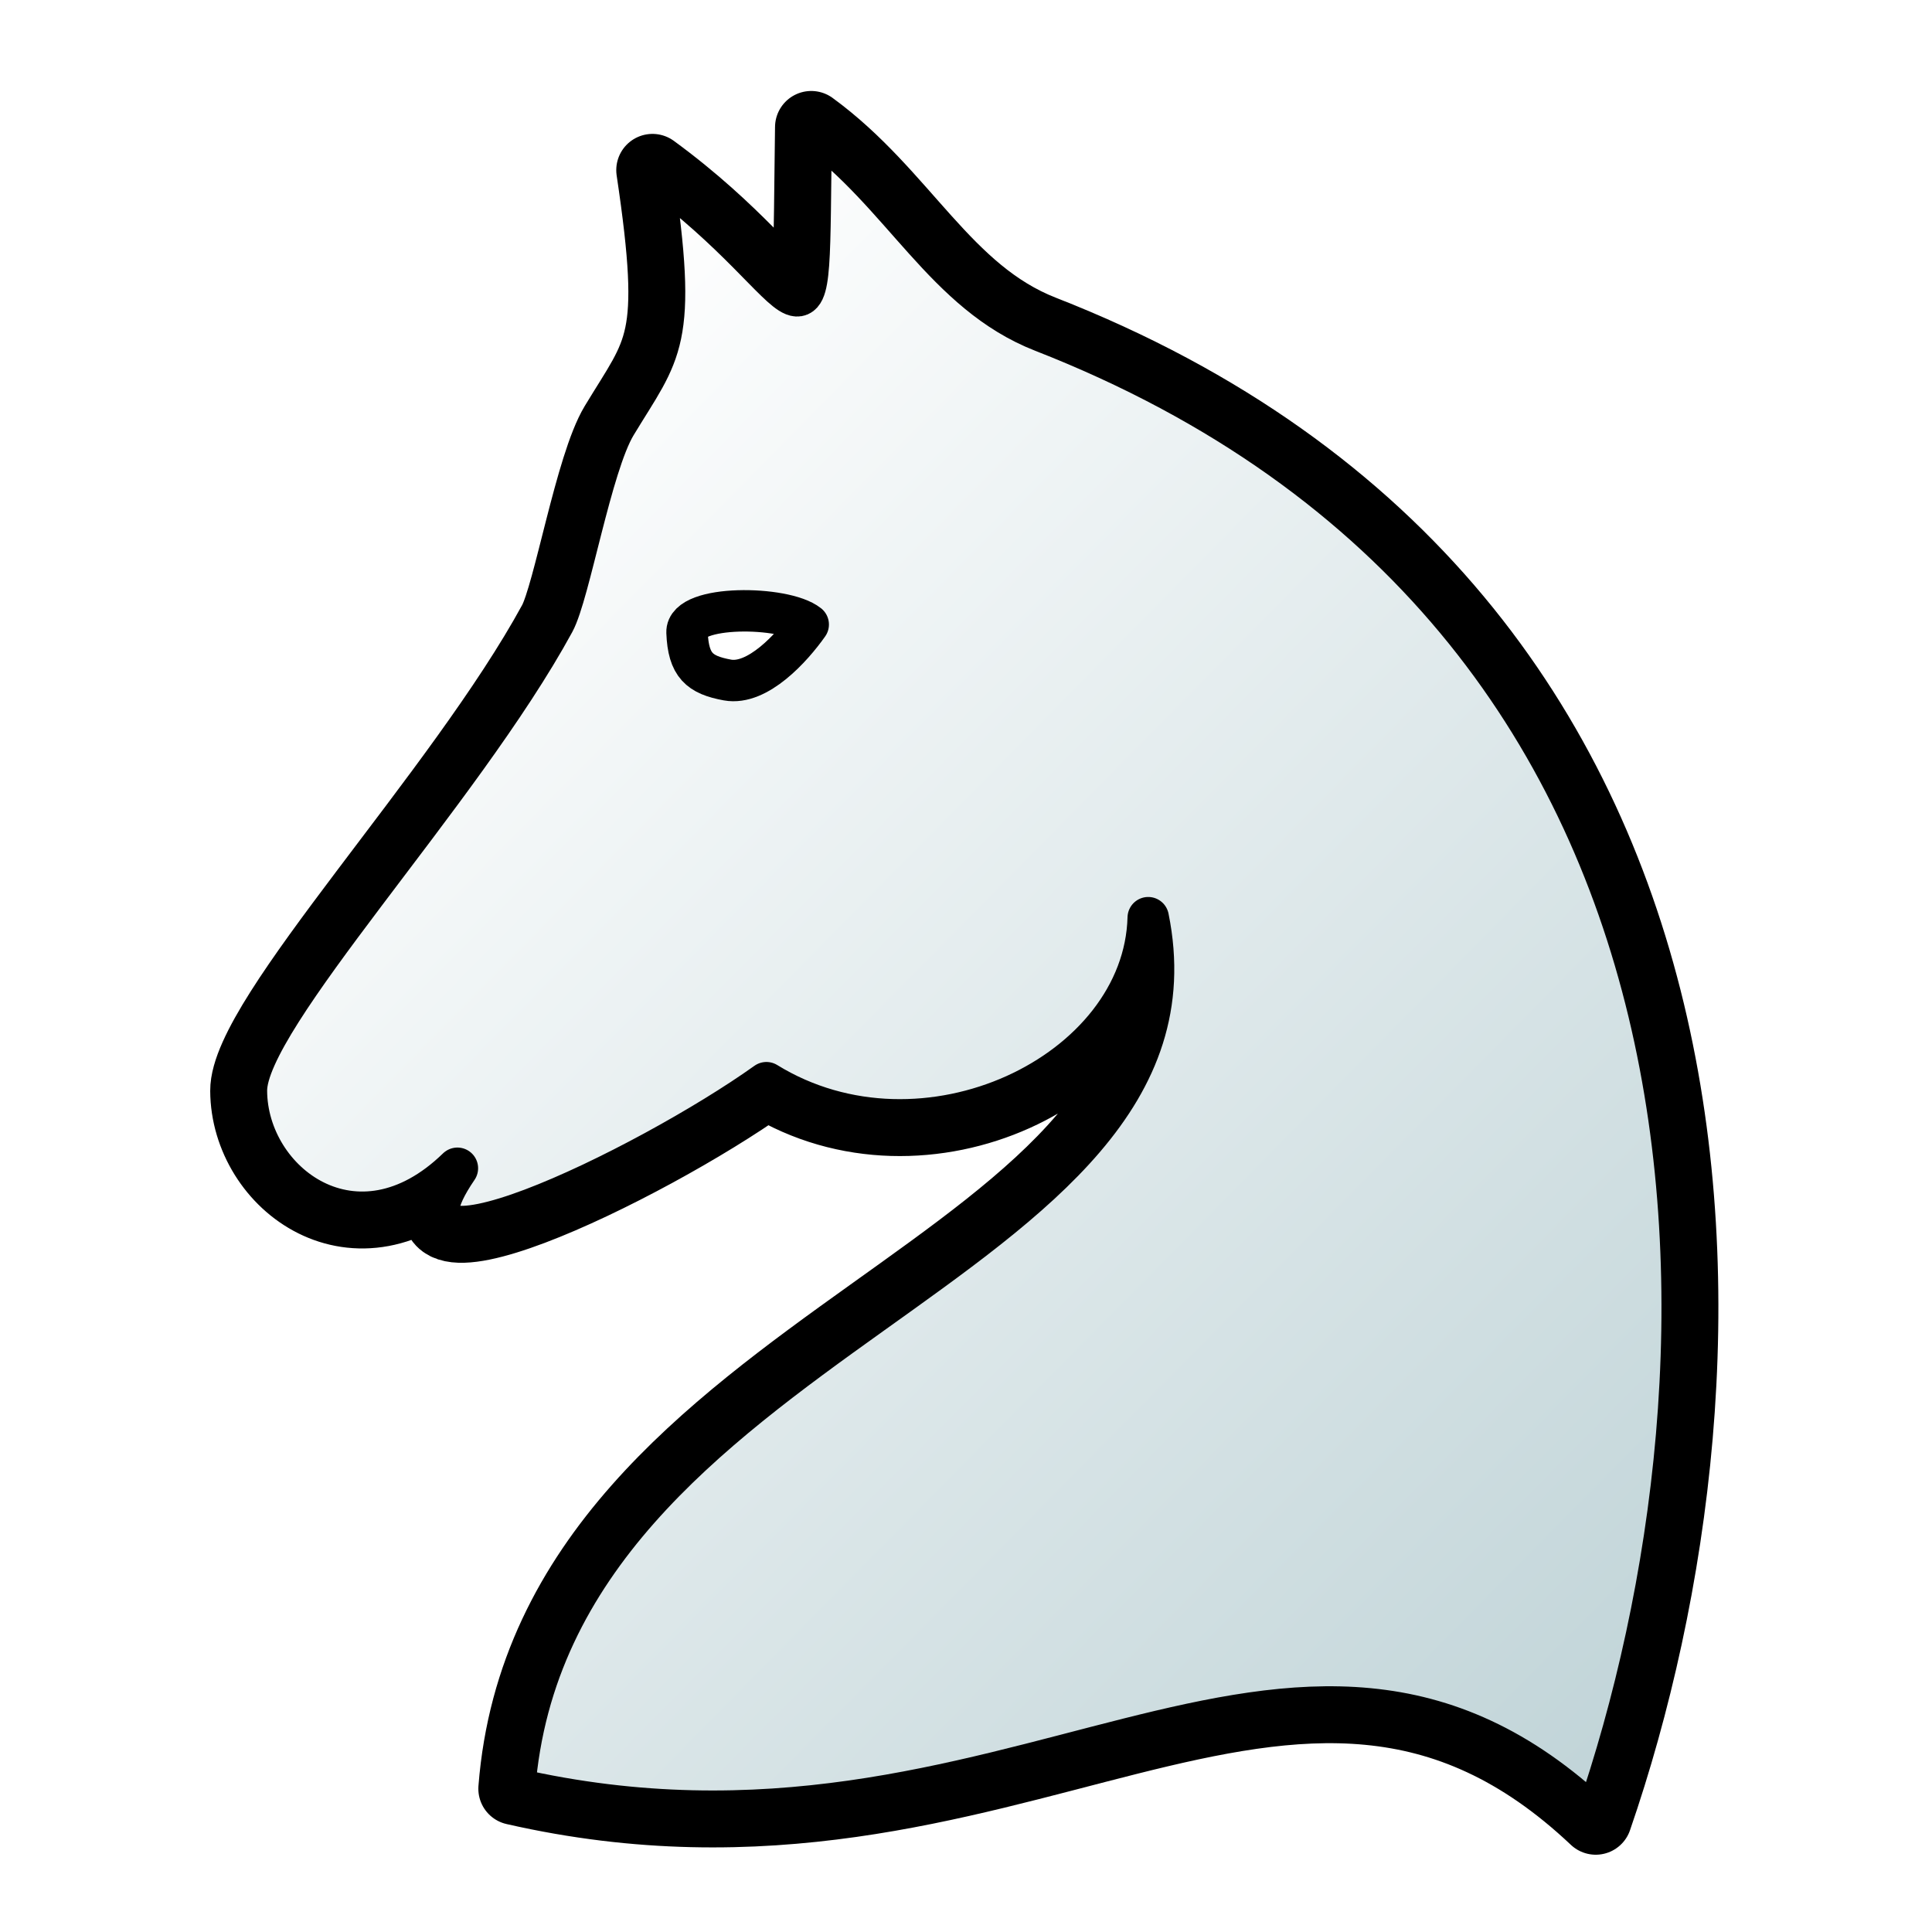
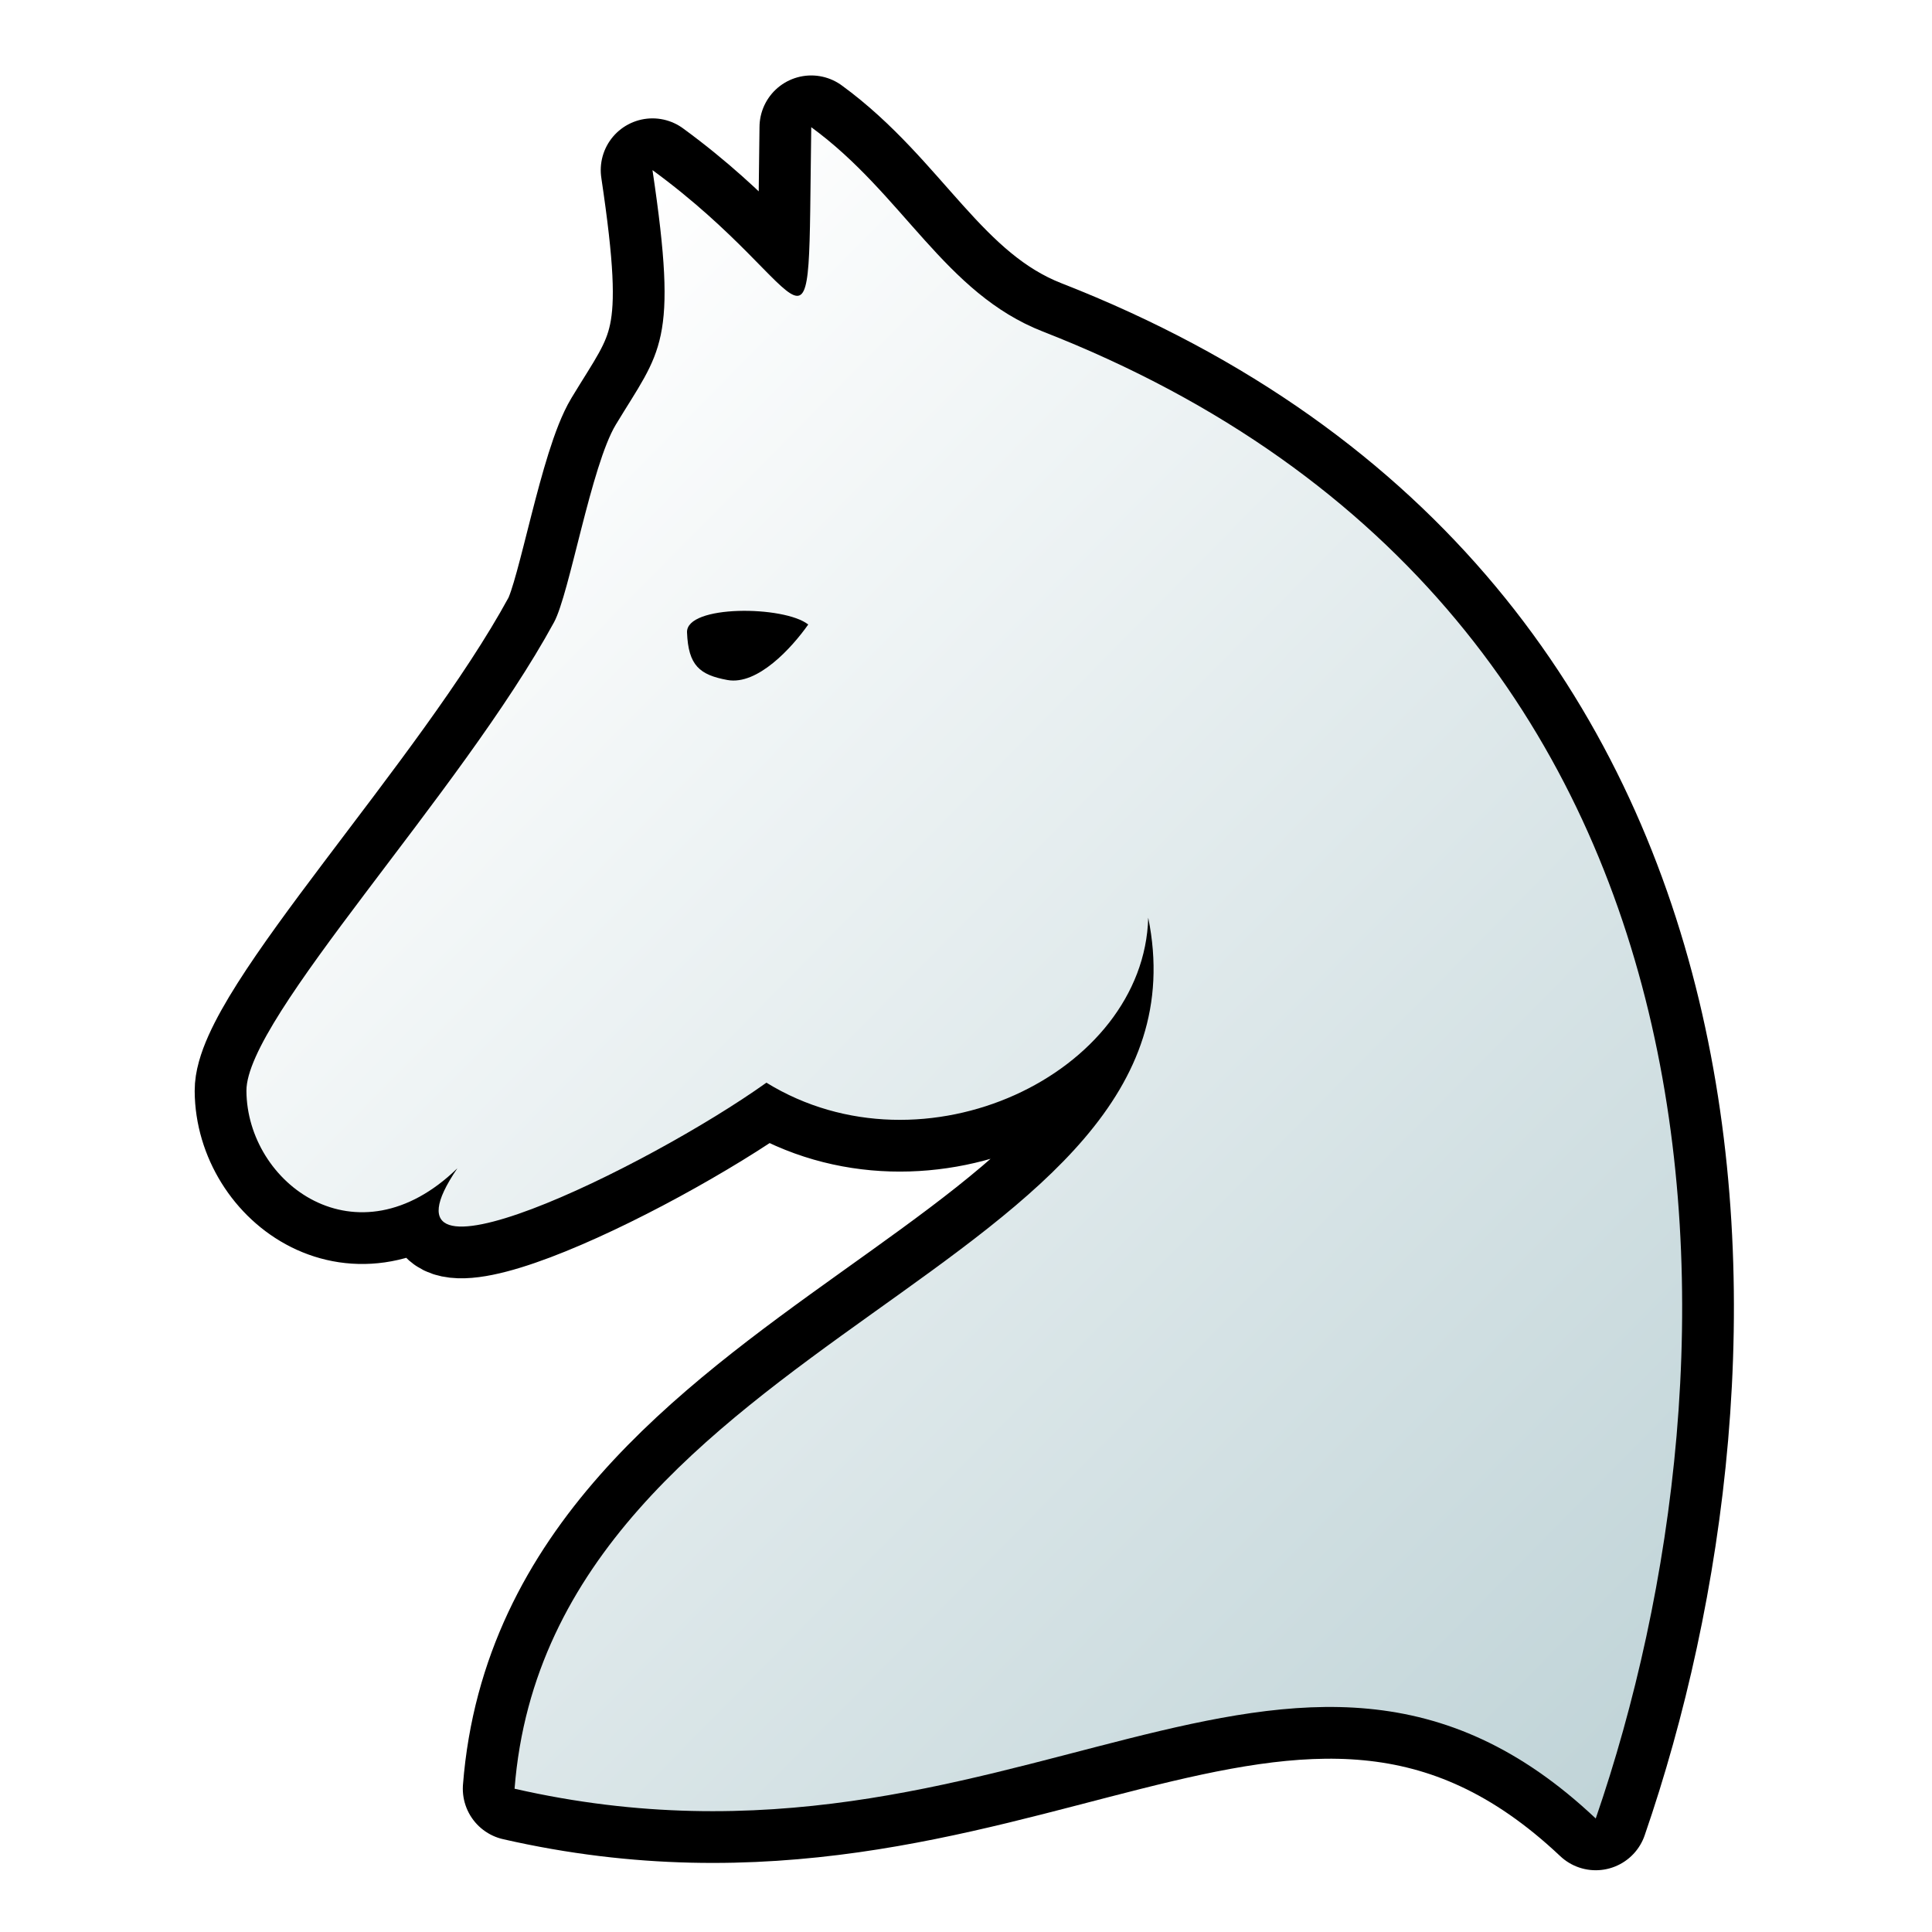
<svg xmlns="http://www.w3.org/2000/svg" xmlns:xlink="http://www.w3.org/1999/xlink" id="knight" width="700pt" height="700pt" version="1.0" viewBox="0 0 933.333 933.333">
-   <style id="style-base">.base{fill-opacity:1;fill-rule:evenodd;stroke-miterlimit:4;stroke-dasharray:none;stroke-linecap:round;stroke-linejoin:round;stroke-opacity:1}.stroke-color{stroke:#000}</style>
+   <style id="style-base">.base{fill-opacity:1;fill-rule:evenodd;stroke-miterlimit:4;stroke-dasharray:none;stroke-linecap:round;stroke-linejoin:round;stroke-opacity:1;paint-order:stroke fill}.stroke-color{stroke:#000}</style>
  <defs id="defs36222">
    <linearGradient id="fillGradient">
      <stop id="stop0" offset="0" style="stop-color:white;stop-opacity:1" />
      <stop id="stop1" offset="1" style="stop-color:#bfd3d7;stop-opacity:1" />
    </linearGradient>
    <linearGradient xlink:href="#fillGradient" id="main-gradient" x1="163.677" x2="741.164" y1="244.156" y2="814.156" gradientTransform="matrix(1.10882 0 0 1.10882 -23.077 -23.377)" gradientUnits="userSpaceOnUse" />
  </defs>
-   <path id="boundary" d="M391.91 61.45c-1.872 129.02 4.719 80.296-76.698 20.736 12.565 84.162 4.036 86.935-17.714 122.95-11.903 19.71-22.394 81.77-29.842 95.449-45.132 82.89-148.785 191.103-148.607 226.381.227 44.656 53.337 84.63 101.92 37.407-45.452 66.536 91.773-.302 149.28-41.341 76.122 46.86 182.47-4.418 184.447-79.712 34.64 170.31-288.835 199.89-306.114 420.796 241.083 55.034 375.362-124.27 522.306 14.384 75.118-217.801 82.05-581.866-267.162-718.365-47.462-18.553-67.401-66.275-111.817-98.685Z" class="base stroke-color" style="fill:none;stroke-width:35" />
-   <path id="main" d="M391.91 61.45c-1.872 129.02 4.719 80.296-76.698 20.736 12.565 84.162 4.036 86.935-17.714 122.95-11.903 19.71-22.394 81.77-29.842 95.449-45.132 82.89-148.785 191.103-148.607 226.381.227 44.656 53.337 84.63 101.92 37.407-45.452 66.536 91.773-.302 149.28-41.341 76.122 46.86 182.47-4.418 184.447-79.712 34.64 170.31-288.835 199.89-306.114 420.796 241.083 55.034 375.362-124.27 522.306 14.384 75.118-217.801 82.05-581.866-267.162-718.365-47.462-18.553-67.401-66.275-111.817-98.685Zm-1.458 240.252c-7.892 11.198-24.49 29.475-39.052 26.8-13.465-2.475-18.883-7.04-19.504-22.984-.523-13.426 47.048-12.993 58.556-3.816z" class="base stroke-color" style="fill:url(#main-gradient);stroke-width:20" />
+   <path id="boundary" d="M391.91 61.45c-1.872 129.02 4.719 80.296-76.698 20.736 12.565 84.162 4.036 86.935-17.714 122.95-11.903 19.71-22.394 81.77-29.842 95.449-45.132 82.89-148.785 191.103-148.607 226.381.227 44.656 53.337 84.63 101.92 37.407-45.452 66.536 91.773-.302 149.28-41.341 76.122 46.86 182.47-4.418 184.447-79.712 34.64 170.31-288.835 199.89-306.114 420.796 241.083 55.034 375.362-124.27 522.306 14.384 75.118-217.801 82.05-581.866-267.162-718.365-47.462-18.553-67.401-66.275-111.817-98.685Z" class="base stroke-color" style="fill:none;stroke-width:50" />
+   <path id="main" d="M391.91 61.45c-1.872 129.02 4.719 80.296-76.698 20.736 12.565 84.162 4.036 86.935-17.714 122.95-11.903 19.71-22.394 81.77-29.842 95.449-45.132 82.89-148.785 191.103-148.607 226.381.227 44.656 53.337 84.63 101.92 37.407-45.452 66.536 91.773-.302 149.28-41.341 76.122 46.86 182.47-4.418 184.447-79.712 34.64 170.31-288.835 199.89-306.114 420.796 241.083 55.034 375.362-124.27 522.306 14.384 75.118-217.801 82.05-581.866-267.162-718.365-47.462-18.553-67.401-66.275-111.817-98.685Zm-1.458 240.252c-7.892 11.198-24.49 29.475-39.052 26.8-13.465-2.475-18.883-7.04-19.504-22.984-.523-13.426 47.048-12.993 58.556-3.816z" class="base stroke-color" style="fill:url(#main-gradient);stroke-width:40" />
</svg>
